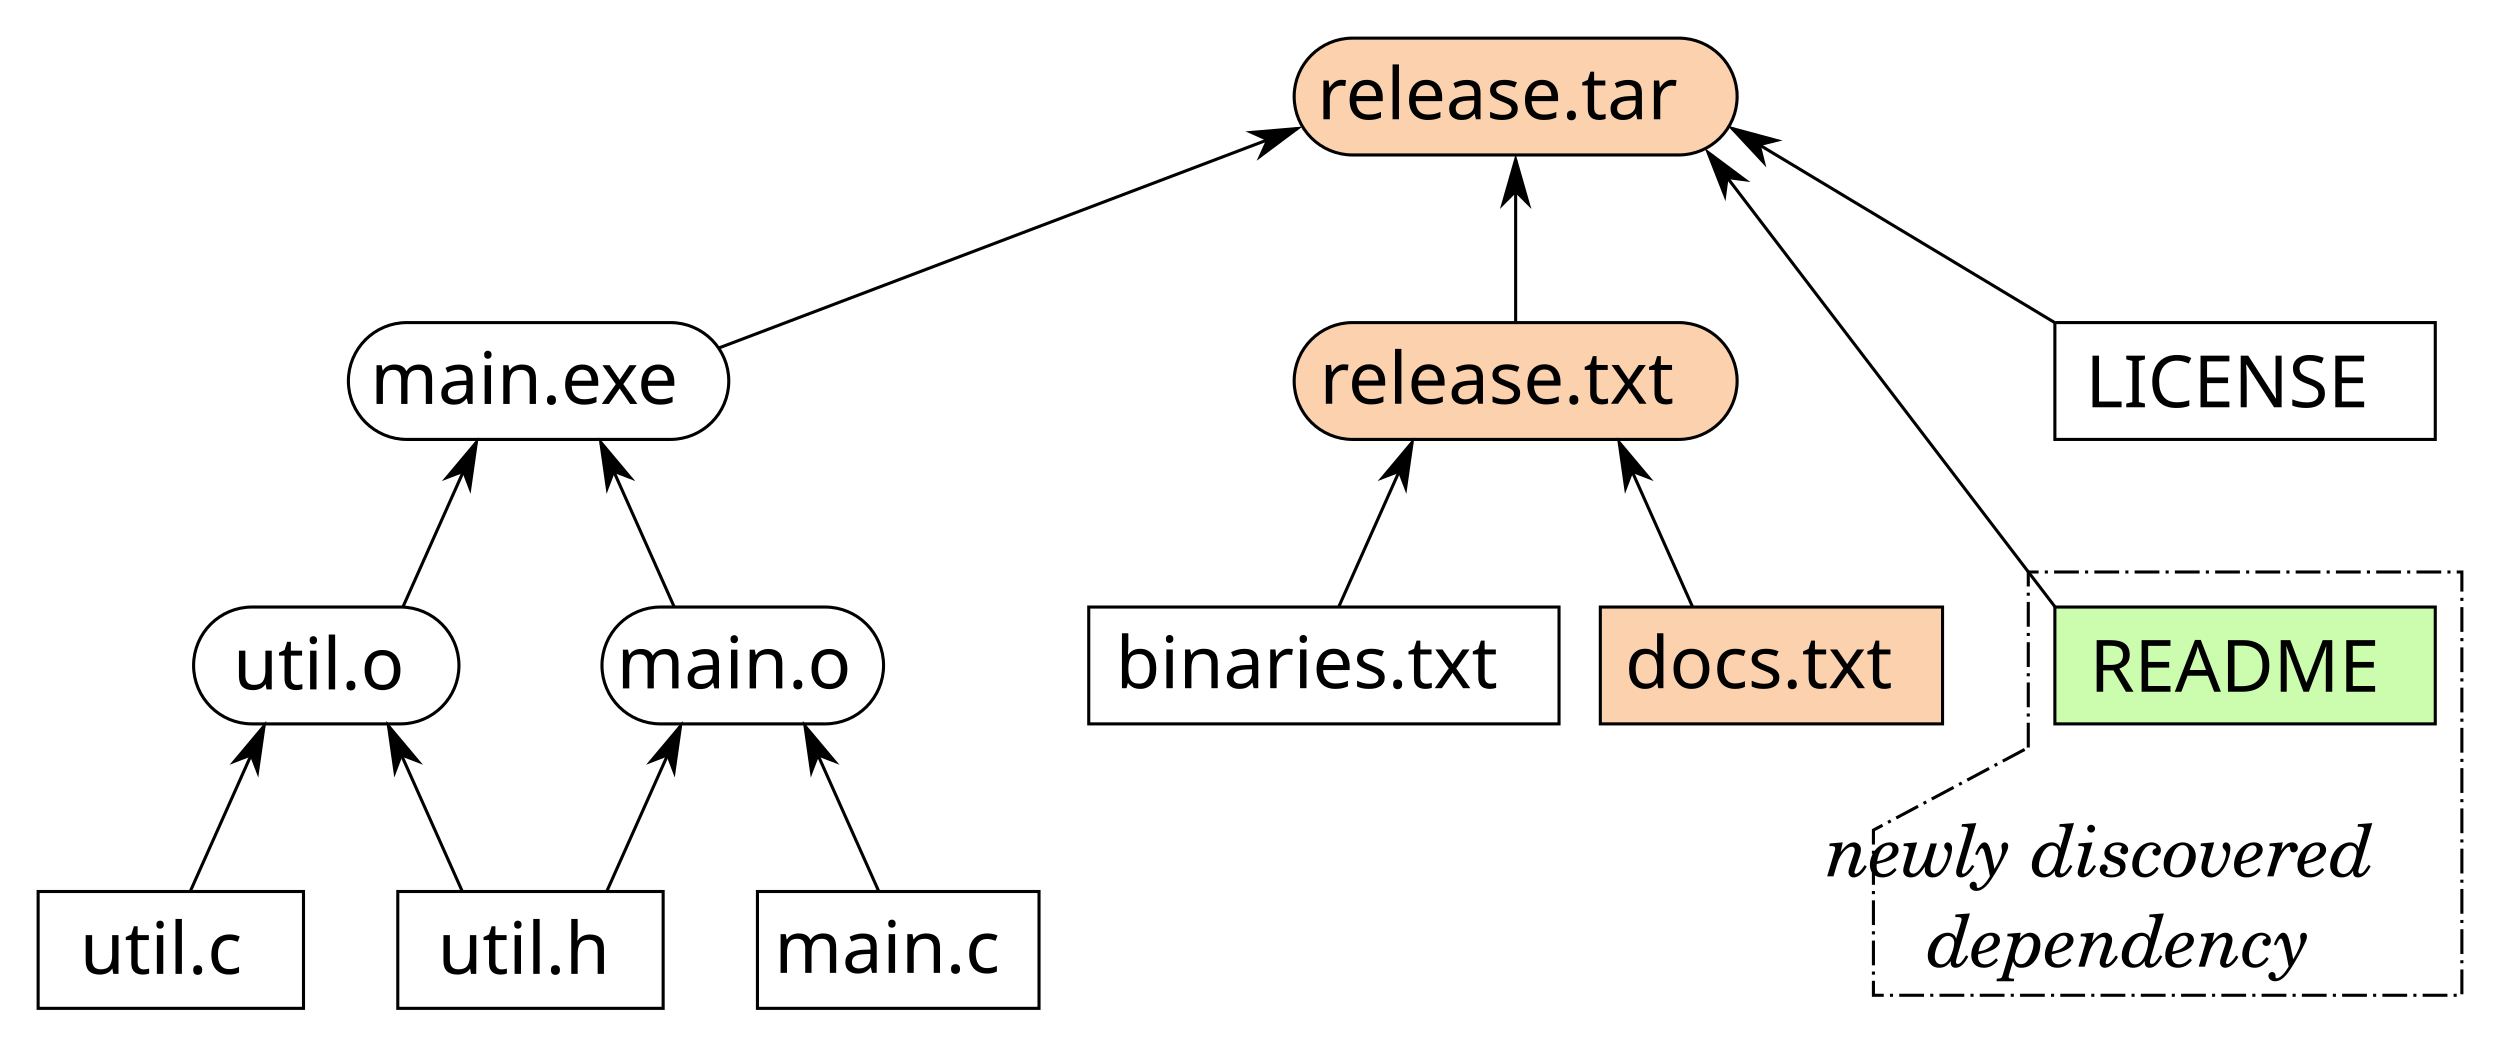
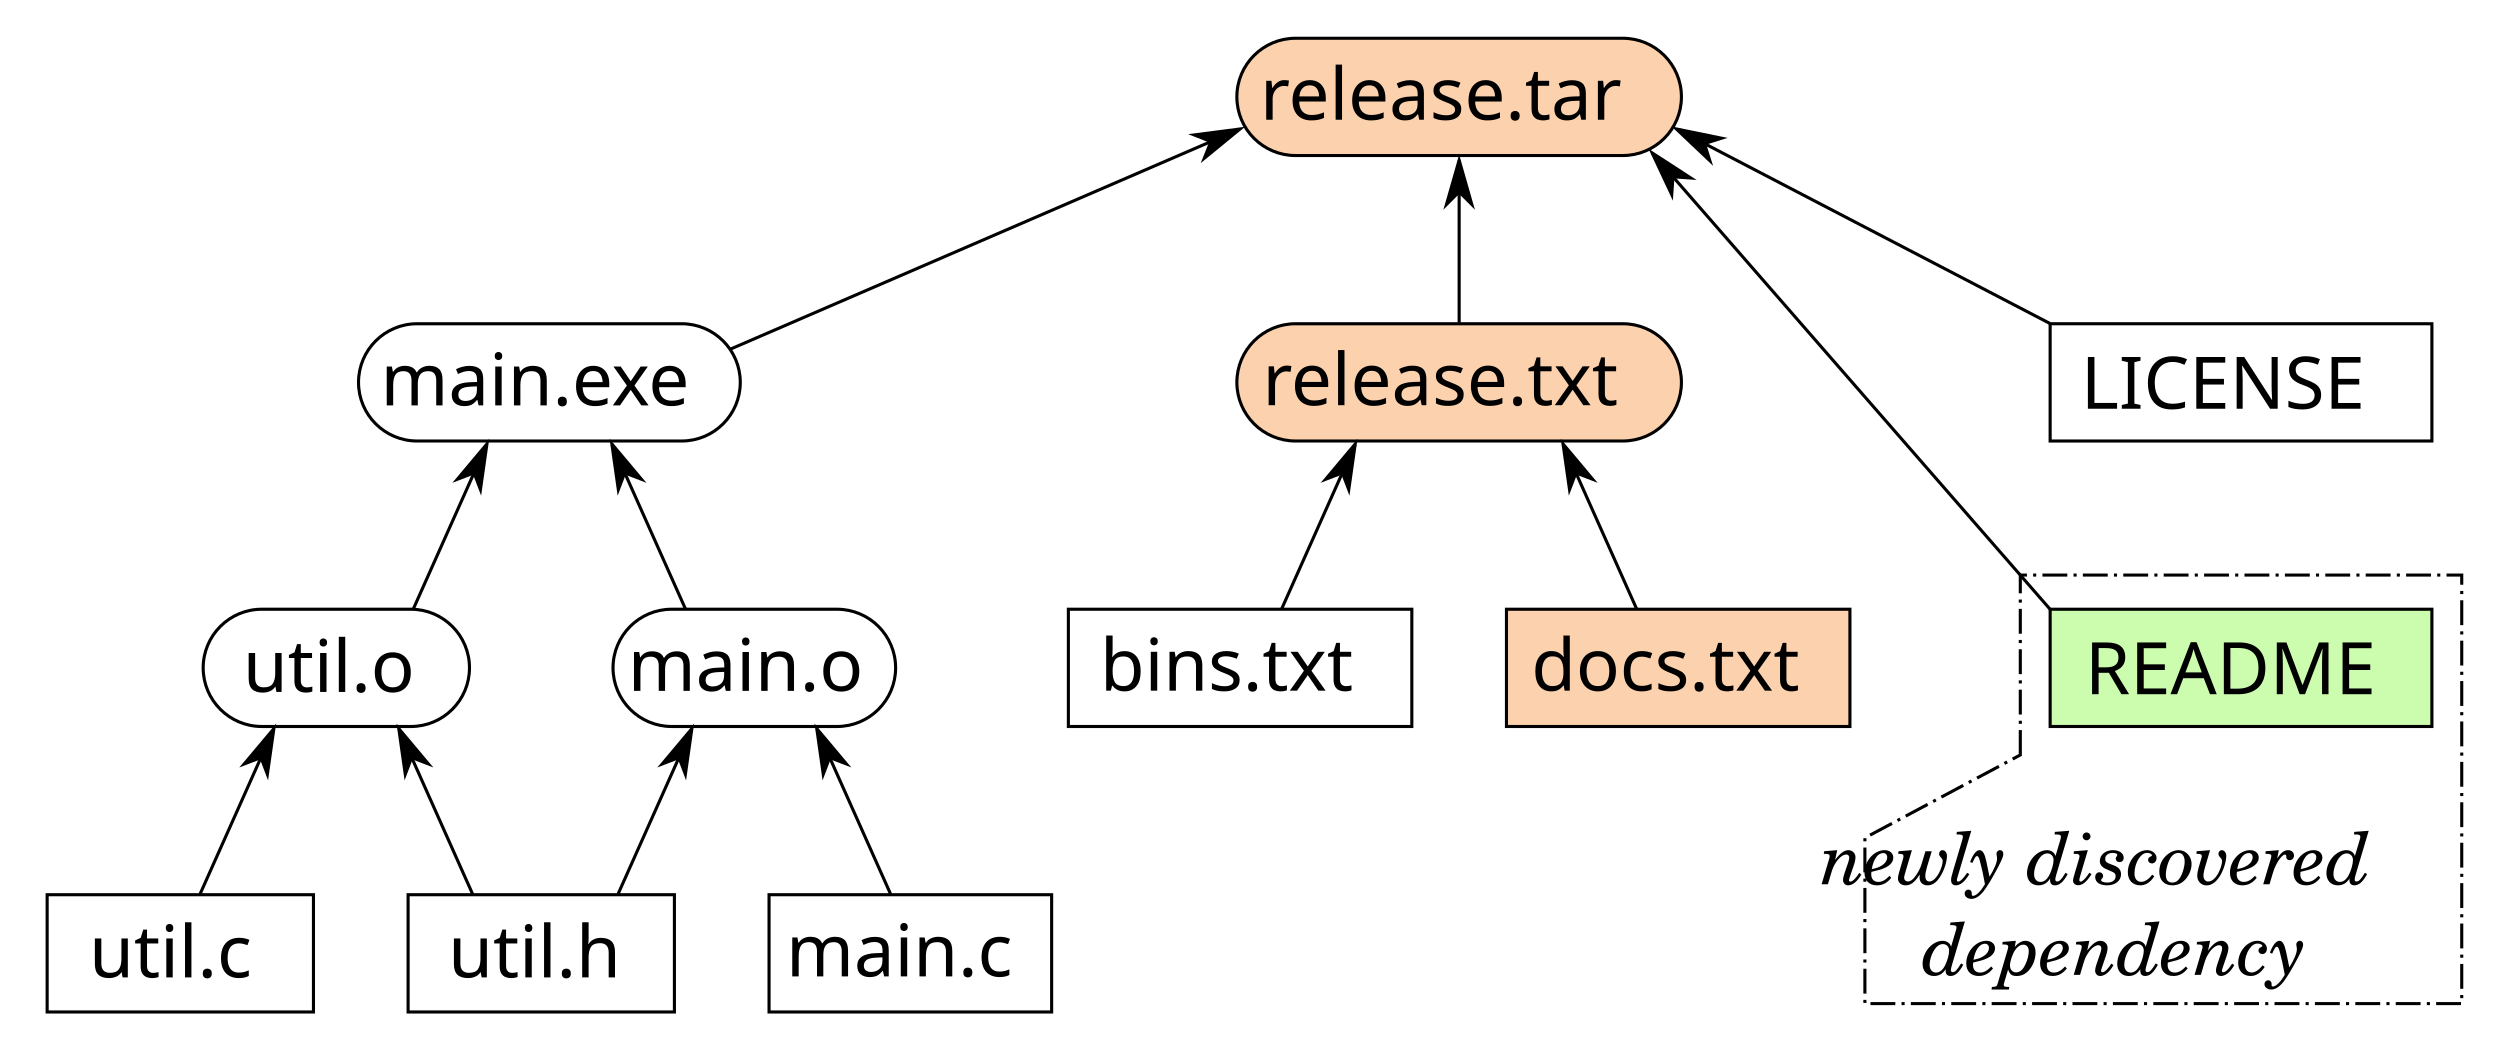
- <svg xmlns="http://www.w3.org/2000/svg" width="341.722mm" height="143.041mm" viewBox="0 0 1210.826 506.839" id="svg2" version="1.1">
+ <svg xmlns="http://www.w3.org/2000/svg" width="340.496mm" height="143.041mm" viewBox="0 0 1206.484 506.839" id="svg2" version="1.1">
  <defs id="defs4">
    <marker orient="auto" refY="0" refX="0" id="marker6025" style="overflow:visible">
      <path id="path6027" d="M 0,0 5,-5 -12.5,0 5,5 0,0 Z" style="fill:#000000;fill-opacity:1;fill-rule:evenodd;stroke:#000000;stroke-width:1pt;stroke-opacity:1" transform="matrix(-0.8,0,0,-0.8,-10,0)" />
    </marker>
    <marker style="overflow:visible" id="marker4297" refX="0" refY="0" orient="auto">
      <path transform="matrix(-0.8,0,0,-0.8,-10,0)" style="fill:#000000;fill-opacity:1;fill-rule:evenodd;stroke:#000000;stroke-width:1pt;stroke-opacity:1" d="M 0,0 5,-5 -12.5,0 5,5 0,0 Z" id="path4299" />
    </marker>
    <marker orient="auto" refY="0" refX="0" id="marker4251" style="overflow:visible">
      <path id="path4253" d="M 0,0 5,-5 -12.5,0 5,5 0,0 Z" style="fill:#000000;fill-opacity:1;fill-rule:evenodd;stroke:#000000;stroke-width:1pt;stroke-opacity:1" transform="matrix(-0.8,0,0,-0.8,-10,0)" />
    </marker>
    <marker style="overflow:visible" id="marker4181" refX="0" refY="0" orient="auto">
      <path transform="matrix(-0.8,0,0,-0.8,-10,0)" style="fill:#000000;fill-opacity:1;fill-rule:evenodd;stroke:#000000;stroke-width:1pt;stroke-opacity:1" d="M 0,0 5,-5 -12.5,0 5,5 0,0 Z" id="path4183" />
    </marker>
    <marker orient="auto" refY="0" refX="0" id="marker4198" style="overflow:visible">
      <path id="path4200" d="M 0,0 5,-5 -12.5,0 5,5 0,0 Z" style="fill:#000000;fill-opacity:1;fill-rule:evenodd;stroke:#000000;stroke-width:1pt;stroke-opacity:1" transform="matrix(-0.8,0,0,-0.8,-10,0)" />
    </marker>
    <marker style="overflow:visible" id="marker4891" refX="0" refY="0" orient="auto">
      <path transform="matrix(-0.8,0,0,-0.8,-10,0)" style="fill:#000000;fill-opacity:1;fill-rule:evenodd;stroke:#000000;stroke-width:1pt;stroke-opacity:1" d="M 0,0 5,-5 -12.5,0 5,5 0,0 Z" id="path4893" />
    </marker>
    <marker orient="auto" refY="0" refX="0" id="Arrow1Lend" style="overflow:visible">
      <path id="path4322" d="M 0,0 5,-5 -12.5,0 5,5 0,0 Z" style="fill:#000000;fill-opacity:1;fill-rule:evenodd;stroke:#000000;stroke-width:1pt;stroke-opacity:1" transform="matrix(-0.8,0,0,-0.8,-10,0)" />
    </marker>
    <marker orient="auto" refY="0" refX="0" id="Arrow1Lend-4" style="overflow:visible">
      <path id="path4322-5" d="M 0,0 5,-5 -12.5,0 5,5 0,0 Z" style="fill:#000000;fill-opacity:1;fill-rule:evenodd;stroke:#000000;stroke-width:1pt;stroke-opacity:1" transform="matrix(-0.8,0,0,-0.8,-10,0)" />
    </marker>
    <marker orient="auto" refY="0" refX="0" id="marker4198-1" style="overflow:visible">
      <path id="path4200-8" d="M 0,0 5,-5 -12.5,0 5,5 0,0 Z" style="fill:#000000;fill-opacity:1;fill-rule:evenodd;stroke:#000000;stroke-width:1pt;stroke-opacity:1" transform="matrix(-0.8,0,0,-0.8,-10,0)" />
    </marker>
    <marker style="overflow:visible" id="marker4181-9" refX="0" refY="0" orient="auto">
      <path transform="matrix(-0.8,0,0,-0.8,-10,0)" style="fill:#000000;fill-opacity:1;fill-rule:evenodd;stroke:#000000;stroke-width:1pt;stroke-opacity:1" d="M 0,0 5,-5 -12.5,0 5,5 0,0 Z" id="path4183-8" />
    </marker>
    <marker orient="auto" refY="0" refX="0" id="Arrow1Lend-4-5" style="overflow:visible">
      <path id="path4322-5-9" d="M 0,0 5,-5 -12.5,0 5,5 0,0 Z" style="fill:#000000;fill-opacity:1;fill-rule:evenodd;stroke:#000000;stroke-width:1pt;stroke-opacity:1" transform="matrix(-0.8,0,0,-0.8,-10,0)" />
    </marker>
    <marker style="overflow:visible" id="marker4181-9-5" refX="0" refY="0" orient="auto">
      <path transform="matrix(-0.8,0,0,-0.8,-10,0)" style="fill:#000000;fill-opacity:1;fill-rule:evenodd;stroke:#000000;stroke-width:1pt;stroke-opacity:1" d="M 0,0 5,-5 -12.5,0 5,5 0,0 Z" id="path4183-8-8" />
    </marker>
  </defs>
-   <g id="layer1" transform="translate(-82.14775,-2.427698)">
-     <rect rx="28.295" style="color:#000000;clip-rule:nonzero;display:inline;overflow:visible;visibility:visible;opacity:1;isolation:auto;mix-blend-mode:normal;color-interpolation:sRGB;color-interpolation-filters:linearRGB;solid-color:#000000;solid-opacity:1;fill:none;fill-opacity:1;fill-rule:nonzero;stroke:#000000;stroke-width:1.5;stroke-linecap:butt;stroke-linejoin:miter;stroke-miterlimit:4;stroke-dasharray:none;stroke-dashoffset:8;stroke-opacity:1;color-rendering:auto;image-rendering:auto;shape-rendering:auto;text-rendering:auto;enable-background:accumulate" id="rect4216" width="184.236" height="56.59" x="250.879" y="158.666" ry="28.295" />
-     <text xml:space="preserve" style="font-style:normal;font-weight:normal;font-size:35px;line-height:125%;font-family:sans-serif;letter-spacing:0px;word-spacing:0px;fill:#000000;fill-opacity:1;stroke:none;stroke-width:1.5;stroke-linecap:butt;stroke-linejoin:miter;stroke-miterlimit:4;stroke-dasharray:none;stroke-opacity:1" x="261.538" y="198.076" id="text4136">
-       <tspan id="tspan4138" x="261.538" y="198.076">main.exe</tspan>
-     </text>
-     <rect rx="28.295" ry="28.295" y="296.438" x="175.911" height="56.59" width="128.522" id="rect4218" style="color:#000000;clip-rule:nonzero;display:inline;overflow:visible;visibility:visible;opacity:1;isolation:auto;mix-blend-mode:normal;color-interpolation:sRGB;color-interpolation-filters:linearRGB;solid-color:#000000;solid-opacity:1;fill:none;fill-opacity:1;fill-rule:nonzero;stroke:#000000;stroke-width:1.5;stroke-linecap:butt;stroke-linejoin:miter;stroke-miterlimit:4;stroke-dasharray:none;stroke-dashoffset:8;stroke-opacity:1;color-rendering:auto;image-rendering:auto;shape-rendering:auto;text-rendering:auto;enable-background:accumulate" />
-     <text id="text4140" y="336.336" x="195.106" style="font-style:normal;font-weight:normal;font-size:35px;line-height:125%;font-family:sans-serif;letter-spacing:0px;word-spacing:0px;fill:#000000;fill-opacity:1;stroke:none;stroke-width:1.5;stroke-linecap:butt;stroke-linejoin:miter;stroke-miterlimit:4;stroke-dasharray:none;stroke-opacity:1" xml:space="preserve">
-       <tspan y="336.336" x="195.106" id="tspan4142">util.o</tspan>
-     </text>
-     <rect rx="28.295" ry="28.295" y="296.438" x="373.704" height="56.59" width="136.379" id="rect4239-6" style="color:#000000;clip-rule:nonzero;display:inline;overflow:visible;visibility:visible;opacity:1;isolation:auto;mix-blend-mode:normal;color-interpolation:sRGB;color-interpolation-filters:linearRGB;solid-color:#000000;solid-opacity:1;fill:none;fill-opacity:1;fill-rule:nonzero;stroke:#000000;stroke-width:1.5;stroke-linecap:butt;stroke-linejoin:miter;stroke-miterlimit:4;stroke-dasharray:none;stroke-dashoffset:8;stroke-opacity:1;color-rendering:auto;image-rendering:auto;shape-rendering:auto;text-rendering:auto;enable-background:accumulate" />
-     <text id="text4140-0" y="335.849" x="380.865" style="font-style:normal;font-weight:normal;font-size:35px;line-height:125%;font-family:sans-serif;letter-spacing:0px;word-spacing:0px;fill:#000000;fill-opacity:1;stroke:none;stroke-width:1.5;stroke-linecap:butt;stroke-linejoin:miter;stroke-miterlimit:4;stroke-dasharray:none;stroke-opacity:1" xml:space="preserve">
-       <tspan y="335.849" x="380.865" id="tspan4142-8">main.o</tspan>
-     </text>
-     <rect rx="0" ry="0" y="434.211" x="100.614" height="56.59" width="128.522" id="rect4235" style="color:#000000;clip-rule:nonzero;display:inline;overflow:visible;visibility:visible;opacity:1;isolation:auto;mix-blend-mode:normal;color-interpolation:sRGB;color-interpolation-filters:linearRGB;solid-color:#000000;solid-opacity:1;fill:none;fill-opacity:1;fill-rule:nonzero;stroke:#000000;stroke-width:1.5;stroke-linecap:butt;stroke-linejoin:miter;stroke-miterlimit:4;stroke-dasharray:none;stroke-dashoffset:8;stroke-opacity:1;color-rendering:auto;image-rendering:auto;shape-rendering:auto;text-rendering:auto;enable-background:accumulate" />
-     <text id="text4140-4" y="474.108" x="120.886" style="font-style:normal;font-weight:normal;font-size:35px;line-height:125%;font-family:sans-serif;letter-spacing:0px;word-spacing:0px;fill:#000000;fill-opacity:1;stroke:none;stroke-width:1.5;stroke-linecap:butt;stroke-linejoin:miter;stroke-miterlimit:4;stroke-dasharray:none;stroke-opacity:1" xml:space="preserve">
-       <tspan y="474.108" x="120.886" id="tspan4142-0">util.c</tspan>
-     </text>
-     <rect style="color:#000000;clip-rule:nonzero;display:inline;overflow:visible;visibility:visible;opacity:1;isolation:auto;mix-blend-mode:normal;color-interpolation:sRGB;color-interpolation-filters:linearRGB;solid-color:#000000;solid-opacity:1;fill:none;fill-opacity:1;fill-rule:nonzero;stroke:#000000;stroke-width:1.5;stroke-linecap:butt;stroke-linejoin:miter;stroke-miterlimit:4;stroke-dasharray:none;stroke-dashoffset:8;stroke-opacity:1;color-rendering:auto;image-rendering:auto;shape-rendering:auto;text-rendering:auto;enable-background:accumulate" id="rect4237" width="128.522" height="56.59" x="274.807" y="434.211" ry="0" rx="0" />
-     <text id="text4140-4-1" y="474.108" x="294.156" style="font-style:normal;font-weight:normal;font-size:35px;line-height:125%;font-family:sans-serif;letter-spacing:0px;word-spacing:0px;fill:#000000;fill-opacity:1;stroke:none;stroke-width:1.5;stroke-linecap:butt;stroke-linejoin:miter;stroke-miterlimit:4;stroke-dasharray:none;stroke-opacity:1" xml:space="preserve">
-       <tspan y="474.108" x="294.156" id="tspan4142-0-9">util.h</tspan>
-     </text>
-     <rect ry="0" y="434.211" x="449" height="56.59" width="136.379" id="rect4239" style="color:#000000;clip-rule:nonzero;display:inline;overflow:visible;visibility:visible;opacity:1;isolation:auto;mix-blend-mode:normal;color-interpolation:sRGB;color-interpolation-filters:linearRGB;solid-color:#000000;solid-opacity:1;fill:none;fill-opacity:1;fill-rule:nonzero;stroke:#000000;stroke-width:1.5;stroke-linecap:butt;stroke-linejoin:miter;stroke-miterlimit:4;stroke-dasharray:none;stroke-dashoffset:8;stroke-opacity:1;color-rendering:auto;image-rendering:auto;shape-rendering:auto;text-rendering:auto;enable-background:accumulate" rx="0" />
-     <text id="text4140-4-1-7" y="473.621" x="457.239" style="font-style:normal;font-weight:normal;font-size:35px;line-height:125%;font-family:sans-serif;letter-spacing:0px;word-spacing:0px;fill:#000000;fill-opacity:1;stroke:none;stroke-width:1.5;stroke-linecap:butt;stroke-linejoin:miter;stroke-miterlimit:4;stroke-dasharray:none;stroke-opacity:1" xml:space="preserve">
-       <tspan y="473.621" x="457.239" id="tspan4142-0-9-9">main.c</tspan>
-     </text>
-     <path style="fill:none;fill-rule:evenodd;stroke:#000000;stroke-width:1.5;stroke-linecap:butt;stroke-linejoin:miter;stroke-miterlimit:4;stroke-dasharray:none;stroke-opacity:1;marker-end:url(#marker4181)" d="M 277.216,296.561 312.778,216.857" id="path4313" />
-     <path id="path4889" d="M 408.777,296.561 373.215,216.857" style="fill:none;fill-rule:evenodd;stroke:#000000;stroke-width:1.5;stroke-linecap:butt;stroke-linejoin:miter;stroke-miterlimit:4;stroke-dasharray:none;stroke-opacity:1;marker-end:url(#marker4251)" />
-     <path id="path5111" d="M 174.391,433.942 209.953,354.238" style="fill:none;fill-rule:evenodd;stroke:#000000;stroke-width:1.5;stroke-linecap:butt;stroke-linejoin:miter;stroke-miterlimit:4;stroke-dasharray:none;stroke-opacity:1;marker-end:url(#marker4297)" />
-     <path style="fill:none;fill-rule:evenodd;stroke:#000000;stroke-width:1.5;stroke-linecap:butt;stroke-linejoin:miter;stroke-miterlimit:4;stroke-dasharray:none;stroke-opacity:1;marker-end:url(#marker4891)" d="M 305.952,433.942 270.39,354.238" id="path5113" />
-     <g id="g4332">
-       <path id="path5117" d="m 376.113,433.942 35.562,-79.704" style="fill:none;fill-rule:evenodd;stroke:#000000;stroke-width:1.5;stroke-linecap:butt;stroke-linejoin:miter;stroke-miterlimit:4;stroke-dasharray:none;stroke-opacity:1;marker-end:url(#Arrow1Lend)" />
-       <path style="fill:none;fill-rule:evenodd;stroke:#000000;stroke-width:1.5;stroke-linecap:butt;stroke-linejoin:miter;stroke-miterlimit:4;stroke-dasharray:none;stroke-opacity:1;marker-end:url(#marker4198)" d="M 507.674,433.942 472.112,354.238" id="path5119" />
-     </g>
-     <g id="g6590">
-       <rect rx="0" style="color:#000000;clip-rule:nonzero;display:inline;overflow:visible;visibility:visible;opacity:1;isolation:auto;mix-blend-mode:normal;color-interpolation:sRGB;color-interpolation-filters:linearRGB;solid-color:#000000;solid-opacity:1;fill:none;fill-opacity:1;fill-rule:nonzero;stroke:#000000;stroke-width:1.5;stroke-linecap:butt;stroke-linejoin:miter;stroke-miterlimit:4;stroke-dasharray:none;stroke-dashoffset:8;stroke-opacity:1;color-rendering:auto;image-rendering:auto;shape-rendering:auto;text-rendering:auto;enable-background:accumulate" id="rect4205" width="184.236" height="56.59" x="1077.389" y="158.666" ry="0" />
-       <text xml:space="preserve" style="font-style:normal;font-weight:normal;font-size:35px;line-height:125%;font-family:sans-serif;letter-spacing:0px;word-spacing:0px;fill:#000000;fill-opacity:1;stroke:none;stroke-width:1.5;stroke-linecap:butt;stroke-linejoin:miter;stroke-miterlimit:4;stroke-dasharray:none;stroke-opacity:1" x="1092.219" y="199.684" id="text4207">
-         <tspan id="tspan4209" x="1092.219" y="199.684">LICENSE</tspan>
+   <g id="layer1" transform="translate(-112.0462,-2.427698)">
+     <g id="g4288" transform="translate(34.18419,0)">
+       <rect ry="28.295" y="158.666" x="250.879" height="56.59" width="184.236" id="rect4216" style="color:#000000;clip-rule:nonzero;display:inline;overflow:visible;visibility:visible;opacity:1;isolation:auto;mix-blend-mode:normal;color-interpolation:sRGB;color-interpolation-filters:linearRGB;solid-color:#000000;solid-opacity:1;fill:none;fill-opacity:1;fill-rule:nonzero;stroke:#000000;stroke-width:1.5;stroke-linecap:butt;stroke-linejoin:miter;stroke-miterlimit:4;stroke-dasharray:none;stroke-dashoffset:8;stroke-opacity:1;color-rendering:auto;image-rendering:auto;shape-rendering:auto;text-rendering:auto;enable-background:accumulate" rx="28.295" />
+       <text id="text4136" y="198.076" x="261.538" style="font-style:normal;font-weight:normal;font-size:35px;line-height:125%;font-family:sans-serif;letter-spacing:0px;word-spacing:0px;fill:#000000;fill-opacity:1;stroke:none;stroke-width:1.5;stroke-linecap:butt;stroke-linejoin:miter;stroke-miterlimit:4;stroke-dasharray:none;stroke-opacity:1" xml:space="preserve">
+         <tspan y="198.076" x="261.538" id="tspan4138">main.exe</tspan>
      </text>
+       <rect style="color:#000000;clip-rule:nonzero;display:inline;overflow:visible;visibility:visible;opacity:1;isolation:auto;mix-blend-mode:normal;color-interpolation:sRGB;color-interpolation-filters:linearRGB;solid-color:#000000;solid-opacity:1;fill:none;fill-opacity:1;fill-rule:nonzero;stroke:#000000;stroke-width:1.5;stroke-linecap:butt;stroke-linejoin:miter;stroke-miterlimit:4;stroke-dasharray:none;stroke-dashoffset:8;stroke-opacity:1;color-rendering:auto;image-rendering:auto;shape-rendering:auto;text-rendering:auto;enable-background:accumulate" id="rect4218" width="128.522" height="56.59" x="175.911" y="296.438" ry="28.295" rx="28.295" />
+       <text xml:space="preserve" style="font-style:normal;font-weight:normal;font-size:35px;line-height:125%;font-family:sans-serif;letter-spacing:0px;word-spacing:0px;fill:#000000;fill-opacity:1;stroke:none;stroke-width:1.5;stroke-linecap:butt;stroke-linejoin:miter;stroke-miterlimit:4;stroke-dasharray:none;stroke-opacity:1" x="195.106" y="336.336" id="text4140">
+         <tspan id="tspan4142" x="195.106" y="336.336">util.o</tspan>
+       </text>
+       <rect style="color:#000000;clip-rule:nonzero;display:inline;overflow:visible;visibility:visible;opacity:1;isolation:auto;mix-blend-mode:normal;color-interpolation:sRGB;color-interpolation-filters:linearRGB;solid-color:#000000;solid-opacity:1;fill:none;fill-opacity:1;fill-rule:nonzero;stroke:#000000;stroke-width:1.5;stroke-linecap:butt;stroke-linejoin:miter;stroke-miterlimit:4;stroke-dasharray:none;stroke-dashoffset:8;stroke-opacity:1;color-rendering:auto;image-rendering:auto;shape-rendering:auto;text-rendering:auto;enable-background:accumulate" id="rect4239-6" width="136.379" height="56.59" x="373.704" y="296.438" ry="28.295" rx="28.295" />
+       <text xml:space="preserve" style="font-style:normal;font-weight:normal;font-size:35px;line-height:125%;font-family:sans-serif;letter-spacing:0px;word-spacing:0px;fill:#000000;fill-opacity:1;stroke:none;stroke-width:1.5;stroke-linecap:butt;stroke-linejoin:miter;stroke-miterlimit:4;stroke-dasharray:none;stroke-opacity:1" x="380.865" y="335.849" id="text4140-0">
+         <tspan id="tspan4142-8" x="380.865" y="335.849">main.o</tspan>
+       </text>
+       <rect style="color:#000000;clip-rule:nonzero;display:inline;overflow:visible;visibility:visible;opacity:1;isolation:auto;mix-blend-mode:normal;color-interpolation:sRGB;color-interpolation-filters:linearRGB;solid-color:#000000;solid-opacity:1;fill:none;fill-opacity:1;fill-rule:nonzero;stroke:#000000;stroke-width:1.5;stroke-linecap:butt;stroke-linejoin:miter;stroke-miterlimit:4;stroke-dasharray:none;stroke-dashoffset:8;stroke-opacity:1;color-rendering:auto;image-rendering:auto;shape-rendering:auto;text-rendering:auto;enable-background:accumulate" id="rect4235" width="128.522" height="56.59" x="100.614" y="434.211" ry="0" rx="0" />
+       <text xml:space="preserve" style="font-style:normal;font-weight:normal;font-size:35px;line-height:125%;font-family:sans-serif;letter-spacing:0px;word-spacing:0px;fill:#000000;fill-opacity:1;stroke:none;stroke-width:1.5;stroke-linecap:butt;stroke-linejoin:miter;stroke-miterlimit:4;stroke-dasharray:none;stroke-opacity:1" x="120.886" y="474.108" id="text4140-4">
+         <tspan id="tspan4142-0" x="120.886" y="474.108">util.c</tspan>
+       </text>
+       <rect rx="0" ry="0" y="434.211" x="274.807" height="56.59" width="128.522" id="rect4237" style="color:#000000;clip-rule:nonzero;display:inline;overflow:visible;visibility:visible;opacity:1;isolation:auto;mix-blend-mode:normal;color-interpolation:sRGB;color-interpolation-filters:linearRGB;solid-color:#000000;solid-opacity:1;fill:none;fill-opacity:1;fill-rule:nonzero;stroke:#000000;stroke-width:1.5;stroke-linecap:butt;stroke-linejoin:miter;stroke-miterlimit:4;stroke-dasharray:none;stroke-dashoffset:8;stroke-opacity:1;color-rendering:auto;image-rendering:auto;shape-rendering:auto;text-rendering:auto;enable-background:accumulate" />
+       <text xml:space="preserve" style="font-style:normal;font-weight:normal;font-size:35px;line-height:125%;font-family:sans-serif;letter-spacing:0px;word-spacing:0px;fill:#000000;fill-opacity:1;stroke:none;stroke-width:1.5;stroke-linecap:butt;stroke-linejoin:miter;stroke-miterlimit:4;stroke-dasharray:none;stroke-opacity:1" x="294.156" y="474.108" id="text4140-4-1">
+         <tspan id="tspan4142-0-9" x="294.156" y="474.108">util.h</tspan>
+       </text>
+       <rect rx="0" style="color:#000000;clip-rule:nonzero;display:inline;overflow:visible;visibility:visible;opacity:1;isolation:auto;mix-blend-mode:normal;color-interpolation:sRGB;color-interpolation-filters:linearRGB;solid-color:#000000;solid-opacity:1;fill:none;fill-opacity:1;fill-rule:nonzero;stroke:#000000;stroke-width:1.5;stroke-linecap:butt;stroke-linejoin:miter;stroke-miterlimit:4;stroke-dasharray:none;stroke-dashoffset:8;stroke-opacity:1;color-rendering:auto;image-rendering:auto;shape-rendering:auto;text-rendering:auto;enable-background:accumulate" id="rect4239" width="136.379" height="56.59" x="449" y="434.211" ry="0" />
+       <text xml:space="preserve" style="font-style:normal;font-weight:normal;font-size:35px;line-height:125%;font-family:sans-serif;letter-spacing:0px;word-spacing:0px;fill:#000000;fill-opacity:1;stroke:none;stroke-width:1.5;stroke-linecap:butt;stroke-linejoin:miter;stroke-miterlimit:4;stroke-dasharray:none;stroke-opacity:1" x="457.239" y="473.621" id="text4140-4-1-7">
+         <tspan id="tspan4142-0-9-9" x="457.239" y="473.621">main.c</tspan>
+       </text>
+       <path id="path4313" d="M 277.216,296.561 312.778,216.857" style="fill:none;fill-rule:evenodd;stroke:#000000;stroke-width:1.5;stroke-linecap:butt;stroke-linejoin:miter;stroke-miterlimit:4;stroke-dasharray:none;stroke-opacity:1;marker-end:url(#marker4181)" />
+       <path style="fill:none;fill-rule:evenodd;stroke:#000000;stroke-width:1.5;stroke-linecap:butt;stroke-linejoin:miter;stroke-miterlimit:4;stroke-dasharray:none;stroke-opacity:1;marker-end:url(#marker4251)" d="M 408.777,296.561 373.215,216.857" id="path4889" />
+       <path style="fill:none;fill-rule:evenodd;stroke:#000000;stroke-width:1.5;stroke-linecap:butt;stroke-linejoin:miter;stroke-miterlimit:4;stroke-dasharray:none;stroke-opacity:1;marker-end:url(#marker4297)" d="M 174.391,433.942 209.953,354.238" id="path5111" />
+       <path id="path5113" d="M 305.952,433.942 270.39,354.238" style="fill:none;fill-rule:evenodd;stroke:#000000;stroke-width:1.5;stroke-linecap:butt;stroke-linejoin:miter;stroke-miterlimit:4;stroke-dasharray:none;stroke-opacity:1;marker-end:url(#marker4891)" />
+       <g id="g4332">
+         <path style="fill:none;fill-rule:evenodd;stroke:#000000;stroke-width:1.5;stroke-linecap:butt;stroke-linejoin:miter;stroke-miterlimit:4;stroke-dasharray:none;stroke-opacity:1;marker-end:url(#Arrow1Lend)" d="m 376.113,433.942 35.562,-79.704" id="path5117" />
+         <path id="path5119" d="M 507.674,433.942 472.112,354.238" style="fill:none;fill-rule:evenodd;stroke:#000000;stroke-width:1.5;stroke-linecap:butt;stroke-linejoin:miter;stroke-miterlimit:4;stroke-dasharray:none;stroke-opacity:1;marker-end:url(#marker4198)" />
+       </g>
    </g>
    <rect rx="28.295" style="color:#000000;clip-rule:nonzero;display:inline;overflow:visible;visibility:visible;opacity:1;isolation:auto;mix-blend-mode:normal;color-interpolation:sRGB;color-interpolation-filters:linearRGB;solid-color:#000000;solid-opacity:1;fill:#fcd2ae;fill-opacity:1;fill-rule:nonzero;stroke:#000000;stroke-width:1.5;stroke-linecap:butt;stroke-linejoin:miter;stroke-miterlimit:4;stroke-dasharray:none;stroke-dashoffset:8;stroke-opacity:1;color-rendering:auto;image-rendering:auto;shape-rendering:auto;text-rendering:auto;enable-background:accumulate" id="rect4219" width="214.541" height="56.59" x="708.951" y="20.894" ry="28.295" />
    <text xml:space="preserve" style="font-style:normal;font-weight:normal;font-size:35px;line-height:125%;font-family:sans-serif;letter-spacing:0px;word-spacing:0px;fill:#000000;fill-opacity:1;stroke:none;stroke-width:1.5;stroke-linecap:butt;stroke-linejoin:miter;stroke-miterlimit:4;stroke-dasharray:none;stroke-opacity:1" x="720.15" y="60.2" id="text4221">
      <tspan id="tspan4223" x="720.15" y="60.2">release.tar</tspan>
    </text>
    <rect ry="28.295" y="158.666" x="708.951" height="56.59" width="214.541" id="rect4236" style="color:#000000;clip-rule:nonzero;display:inline;overflow:visible;visibility:visible;opacity:1;isolation:auto;mix-blend-mode:normal;color-interpolation:sRGB;color-interpolation-filters:linearRGB;solid-color:#000000;solid-opacity:1;fill:#fcd2ae;fill-opacity:1;fill-rule:nonzero;stroke:#000000;stroke-width:1.5;stroke-linecap:butt;stroke-linejoin:miter;stroke-miterlimit:4;stroke-dasharray:none;stroke-dashoffset:8;stroke-opacity:1;color-rendering:auto;image-rendering:auto;shape-rendering:auto;text-rendering:auto;enable-background:accumulate" rx="28.295" />
    <text id="text4238" y="197.972" x="721.321" style="font-style:normal;font-weight:normal;font-size:35px;line-height:125%;font-family:sans-serif;letter-spacing:0px;word-spacing:0px;fill:#000000;fill-opacity:1;stroke:none;stroke-width:1.5;stroke-linecap:butt;stroke-linejoin:miter;stroke-miterlimit:4;stroke-dasharray:none;stroke-opacity:1" xml:space="preserve">
      <tspan y="197.972" x="721.321" id="tspan4240">release.txt</tspan>
    </text>
-     <rect rx="0" style="color:#000000;clip-rule:nonzero;display:inline;overflow:visible;visibility:visible;opacity:1;isolation:auto;mix-blend-mode:normal;color-interpolation:sRGB;color-interpolation-filters:linearRGB;solid-color:#000000;solid-opacity:1;fill:none;fill-opacity:1;fill-rule:nonzero;stroke:#000000;stroke-width:1.5;stroke-linecap:butt;stroke-linejoin:miter;stroke-miterlimit:4;stroke-dasharray:none;stroke-dashoffset:8;stroke-opacity:1;color-rendering:auto;image-rendering:auto;shape-rendering:auto;text-rendering:auto;enable-background:accumulate" id="rect4245" width="227.775" height="56.59" x="609.46" y="296.438" ry="0" />
-     <text xml:space="preserve" style="font-style:normal;font-weight:normal;font-size:35px;line-height:125%;font-family:sans-serif;letter-spacing:0px;word-spacing:0px;fill:#000000;fill-opacity:1;stroke:none;stroke-width:1.5;stroke-linecap:butt;stroke-linejoin:miter;stroke-miterlimit:4;stroke-dasharray:none;stroke-opacity:1" x="622.568" y="335.744" id="text4247">
-       <tspan id="tspan4249" x="622.568" y="335.744">binaries.txt</tspan>
-     </text>
-     <rect ry="0" y="296.438" x="857.231" height="56.59" width="165.751" id="rect4251" style="color:#000000;clip-rule:nonzero;display:inline;overflow:visible;visibility:visible;opacity:1;isolation:auto;mix-blend-mode:normal;color-interpolation:sRGB;color-interpolation-filters:linearRGB;solid-color:#000000;solid-opacity:1;fill:#fcd2ae;fill-opacity:1;fill-rule:nonzero;stroke:#000000;stroke-width:1.5;stroke-linecap:butt;stroke-linejoin:miter;stroke-miterlimit:4;stroke-dasharray:none;stroke-dashoffset:8;stroke-opacity:1;color-rendering:auto;image-rendering:auto;shape-rendering:auto;text-rendering:auto;enable-background:accumulate" rx="0" />
-     <text id="text4253" y="335.744" x="869.244" style="font-style:normal;font-weight:normal;font-size:35px;line-height:125%;font-family:sans-serif;letter-spacing:0px;word-spacing:0px;fill:#000000;fill-opacity:1;stroke:none;stroke-width:1.5;stroke-linecap:butt;stroke-linejoin:miter;stroke-miterlimit:4;stroke-dasharray:none;stroke-opacity:1" xml:space="preserve">
-       <tspan y="335.744" x="869.244" id="tspan4255">docs.txt</tspan>
-     </text>
-     <g id="g4701" transform="translate(-30.30458,0)">
+     <g id="g4287" transform="translate(-18.17511,0)">
+       <rect rx="0" style="color:#000000;clip-rule:nonzero;display:inline;overflow:visible;visibility:visible;opacity:1;isolation:auto;mix-blend-mode:normal;color-interpolation:sRGB;color-interpolation-filters:linearRGB;solid-color:#000000;solid-opacity:1;fill:#fcd2ae;fill-opacity:1;fill-rule:nonzero;stroke:#000000;stroke-width:1.5;stroke-linecap:butt;stroke-linejoin:miter;stroke-miterlimit:4;stroke-dasharray:none;stroke-dashoffset:8;stroke-opacity:1;color-rendering:auto;image-rendering:auto;shape-rendering:auto;text-rendering:auto;enable-background:accumulate" id="rect4251" width="165.751" height="56.59" x="857.231" y="296.438" ry="0" />
+       <text xml:space="preserve" style="font-style:normal;font-weight:normal;font-size:35px;line-height:125%;font-family:sans-serif;letter-spacing:0px;word-spacing:0px;fill:#000000;fill-opacity:1;stroke:none;stroke-width:1.5;stroke-linecap:butt;stroke-linejoin:miter;stroke-miterlimit:4;stroke-dasharray:none;stroke-opacity:1" x="869.244" y="335.744" id="text4253">
+         <tspan id="tspan4255" x="869.244" y="335.744">docs.txt</tspan>
+       </text>
+     </g>
+     <g id="g4701" transform="translate(-30.30455,0)">
      <path id="path5117-3" d="m 760.745,296.561 35.562,-79.704" style="fill:none;fill-rule:evenodd;stroke:#000000;stroke-width:1.5;stroke-linecap:butt;stroke-linejoin:miter;stroke-miterlimit:4;stroke-dasharray:none;stroke-opacity:1;marker-end:url(#Arrow1Lend-4)" />
      <path style="fill:none;fill-rule:evenodd;stroke:#000000;stroke-width:1.5;stroke-linecap:butt;stroke-linejoin:miter;stroke-miterlimit:4;stroke-dasharray:none;stroke-opacity:1;marker-end:url(#marker4198-1)" d="M 932.306,296.561 896.744,216.857" id="path5119-9" />
    </g>
-     <path style="fill:none;fill-rule:evenodd;stroke:#000000;stroke-width:1.5;stroke-linecap:butt;stroke-linejoin:miter;stroke-miterlimit:4;stroke-dasharray:none;stroke-opacity:1;marker-end:url(#marker4181-9)" d="M 430.372,170.932 710.281,64.756" id="path4313-1" />
+     <path style="fill:none;fill-rule:evenodd;stroke:#000000;stroke-width:1.5;stroke-linecap:butt;stroke-linejoin:miter;stroke-miterlimit:4;stroke-dasharray:none;stroke-opacity:1;marker-end:url(#marker4181-9)" d="M 464.48,170.932 710.281,64.756" id="path4313-1" />
    <path id="path5117-3-8" d="m 816.221,158.182 0,-78.276" style="fill:none;fill-rule:evenodd;stroke:#000000;stroke-width:1.5;stroke-linecap:butt;stroke-linejoin:miter;stroke-miterlimit:4;stroke-dasharray:none;stroke-opacity:1;marker-end:url(#Arrow1Lend-4-5)" />
-     <path id="path6023" d="M 1077.18,158.594 921.23,64.756" style="fill:none;fill-rule:evenodd;stroke:#000000;stroke-width:1.5;stroke-linecap:butt;stroke-linejoin:miter;stroke-miterlimit:4;stroke-dasharray:none;stroke-opacity:1;marker-end:url(#marker6025)" />
-     <rect rx="0" style="color:#000000;clip-rule:nonzero;display:inline;overflow:visible;visibility:visible;opacity:1;isolation:auto;mix-blend-mode:normal;color-interpolation:sRGB;color-interpolation-filters:linearRGB;solid-color:#000000;solid-opacity:1;fill:#ccfcae;fill-opacity:1;fill-rule:nonzero;stroke:#000000;stroke-width:1.5;stroke-linecap:butt;stroke-linejoin:miter;stroke-miterlimit:4;stroke-dasharray:none;stroke-dashoffset:8;stroke-opacity:1;color-rendering:auto;image-rendering:auto;shape-rendering:auto;text-rendering:auto;enable-background:accumulate" id="rect4276" width="184.236" height="56.59" x="1077.389" y="296.438" ry="0" />
-     <text xml:space="preserve" style="font-style:normal;font-weight:normal;font-size:35px;line-height:125%;font-family:sans-serif;letter-spacing:0px;word-spacing:0px;fill:#000000;fill-opacity:1;stroke:none;stroke-width:1.5;stroke-linecap:butt;stroke-linejoin:miter;stroke-miterlimit:4;stroke-dasharray:none;stroke-opacity:1" x="1094.235" y="337.457" id="text4278">
-       <tspan id="tspan4280" x="1094.235" y="337.457">README</tspan>
+     <path id="path6023" d="M 1101.424,158.594 921.23,64.756" style="fill:none;fill-rule:evenodd;stroke:#000000;stroke-width:1.5;stroke-linecap:butt;stroke-linejoin:miter;stroke-miterlimit:4;stroke-dasharray:none;stroke-opacity:1;marker-end:url(#marker6025)" />
+     <path style="fill:none;fill-rule:evenodd;stroke:#000000;stroke-width:1.5;stroke-linecap:butt;stroke-linejoin:miter;stroke-miterlimit:4;stroke-dasharray:none;stroke-opacity:1;marker-end:url(#marker4181-9-5)" d="M 1101.384,296.433 909.495,76.38" id="path4313-1-7" />
+     <g id="g6590" transform="translate(24.04061,0)">
+       <rect rx="0" style="color:#000000;clip-rule:nonzero;display:inline;overflow:visible;visibility:visible;opacity:1;isolation:auto;mix-blend-mode:normal;color-interpolation:sRGB;color-interpolation-filters:linearRGB;solid-color:#000000;solid-opacity:1;fill:none;fill-opacity:1;fill-rule:nonzero;stroke:#000000;stroke-width:1.5;stroke-linecap:butt;stroke-linejoin:miter;stroke-miterlimit:4;stroke-dasharray:none;stroke-dashoffset:8;stroke-opacity:1;color-rendering:auto;image-rendering:auto;shape-rendering:auto;text-rendering:auto;enable-background:accumulate" id="rect4205" width="184.236" height="56.59" x="1077.389" y="158.666" ry="0" />
+       <text xml:space="preserve" style="font-style:normal;font-weight:normal;font-size:35px;line-height:125%;font-family:sans-serif;letter-spacing:0px;word-spacing:0px;fill:#000000;fill-opacity:1;stroke:none;stroke-width:1.5;stroke-linecap:butt;stroke-linejoin:miter;stroke-miterlimit:4;stroke-dasharray:none;stroke-opacity:1" x="1092.219" y="199.684" id="text4207">
+         <tspan id="tspan4209" x="1092.219" y="199.684">LICENSE</tspan>
+       </text>
+     </g>
+     <rect rx="0" style="color:#000000;clip-rule:nonzero;display:inline;overflow:visible;visibility:visible;opacity:1;isolation:auto;mix-blend-mode:normal;color-interpolation:sRGB;color-interpolation-filters:linearRGB;solid-color:#000000;solid-opacity:1;fill:#ccfcae;fill-opacity:1;fill-rule:nonzero;stroke:#000000;stroke-width:1.5;stroke-linecap:butt;stroke-linejoin:miter;stroke-miterlimit:4;stroke-dasharray:none;stroke-dashoffset:8;stroke-opacity:1;color-rendering:auto;image-rendering:auto;shape-rendering:auto;text-rendering:auto;enable-background:accumulate" id="rect4276" width="184.236" height="56.59" x="1101.43" y="296.438" ry="0" />
+     <text xml:space="preserve" style="font-style:normal;font-weight:normal;font-size:35px;line-height:125%;font-family:sans-serif;letter-spacing:0px;word-spacing:0px;fill:#000000;fill-opacity:1;stroke:none;stroke-width:1.5;stroke-linecap:butt;stroke-linejoin:miter;stroke-miterlimit:4;stroke-dasharray:none;stroke-opacity:1" x="1118.276" y="337.457" id="text4278">
+       <tspan id="tspan4280" x="1118.276" y="337.457">README</tspan>
    </text>
-     <path style="fill:none;fill-rule:evenodd;stroke:#000000;stroke-width:1.5;stroke-linecap:butt;stroke-linejoin:miter;stroke-miterlimit:4;stroke-dasharray:none;stroke-opacity:1;marker-end:url(#marker4181-9-5)" d="M 1077.519,296.433 909.495,76.38" id="path4313-1-7" />
-     <text id="text4140-41" y="426.867" x="1131.153" style="font-style:normal;font-weight:normal;font-size:35px;line-height:125%;font-family:sans-serif;letter-spacing:0px;word-spacing:0px;fill:#000000;fill-opacity:1;stroke:none;stroke-width:1.5;stroke-linecap:butt;stroke-linejoin:miter;stroke-miterlimit:4;stroke-dasharray:none;stroke-opacity:1" xml:space="preserve">
-       <tspan y="426.867" x="1131.153" style="font-style:italic;font-variant:normal;font-weight:normal;font-stretch:normal;font-family:'Century Schoolbook';-inkscape-font-specification:'Century Schoolbook Italic';text-align:center;text-anchor:middle" id="tspan5070">newly discovered</tspan>
-       <tspan y="470.617" x="1131.153" style="font-style:italic;font-variant:normal;font-weight:normal;font-stretch:normal;font-family:'Century Schoolbook';-inkscape-font-specification:'Century Schoolbook Italic';text-align:center;text-anchor:middle" id="tspan5072">dependency</tspan>
+     <text id="text4140-41" y="429.158" x="1155.194" style="font-style:normal;font-weight:normal;font-size:35px;line-height:125%;font-family:sans-serif;letter-spacing:0px;word-spacing:0px;fill:#000000;fill-opacity:1;stroke:none;stroke-width:1.5;stroke-linecap:butt;stroke-linejoin:miter;stroke-miterlimit:4;stroke-dasharray:none;stroke-opacity:1" xml:space="preserve">
+       <tspan y="429.158" x="1155.194" style="font-style:italic;font-variant:normal;font-weight:normal;font-stretch:normal;font-family:'Century Schoolbook';-inkscape-font-specification:'Century Schoolbook Italic';text-align:center;text-anchor:middle" id="tspan5070">newly discovered</tspan>
+       <tspan y="472.908" x="1155.194" style="font-style:italic;font-variant:normal;font-weight:normal;font-stretch:normal;font-family:'Century Schoolbook';-inkscape-font-specification:'Century Schoolbook Italic';text-align:center;text-anchor:middle" id="tspan5072">dependency</tspan>
    </text>
-     <path style="fill:none;fill-rule:evenodd;stroke:#000000;stroke-width:1.5;stroke-linecap:butt;stroke-linejoin:miter;stroke-miterlimit:4;stroke-dasharray:12, 3, 1.5, 3;stroke-dashoffset:0;stroke-opacity:1" d="m 1064.507,364.473 0,-85 210,0 0,205 -285,0 -5e-5,-80 z" id="path5595" />
+     <path style="fill:none;fill-rule:evenodd;stroke:#000000;stroke-width:1.5;stroke-linecap:butt;stroke-linejoin:miter;stroke-miterlimit:4;stroke-dasharray:12, 3, 1.5, 3;stroke-dashoffset:0;stroke-opacity:1" d="m 1087.033,366.764 0,-86.811 213.03,0 0,206.811 -288.03,0 -1e-4,-80 z" id="path5595" />
+     <g id="g4303" transform="translate(-18.47455,0)">
+       <rect ry="0" y="296.438" x="646.11" height="56.59" width="165.751" id="rect4294" style="color:#000000;clip-rule:nonzero;display:inline;overflow:visible;visibility:visible;opacity:1;isolation:auto;mix-blend-mode:normal;color-interpolation:sRGB;color-interpolation-filters:linearRGB;solid-color:#000000;solid-opacity:1;fill:none;fill-opacity:1;fill-rule:nonzero;stroke:#000000;stroke-width:1.5;stroke-linecap:butt;stroke-linejoin:miter;stroke-miterlimit:4;stroke-dasharray:none;stroke-dashoffset:8;stroke-opacity:1;color-rendering:auto;image-rendering:auto;shape-rendering:auto;text-rendering:auto;enable-background:accumulate" rx="0" />
+       <text id="text4296" y="335.744" x="661.395" style="font-style:normal;font-weight:normal;font-size:35px;line-height:125%;font-family:sans-serif;letter-spacing:0px;word-spacing:0px;fill:#000000;fill-opacity:1;stroke:none;stroke-width:1.5;stroke-linecap:butt;stroke-linejoin:miter;stroke-miterlimit:4;stroke-dasharray:none;stroke-opacity:1" xml:space="preserve">
+         <tspan y="335.744" x="661.395" id="tspan4298">bins.txt</tspan>
+       </text>
+     </g>
  </g>
</svg>
